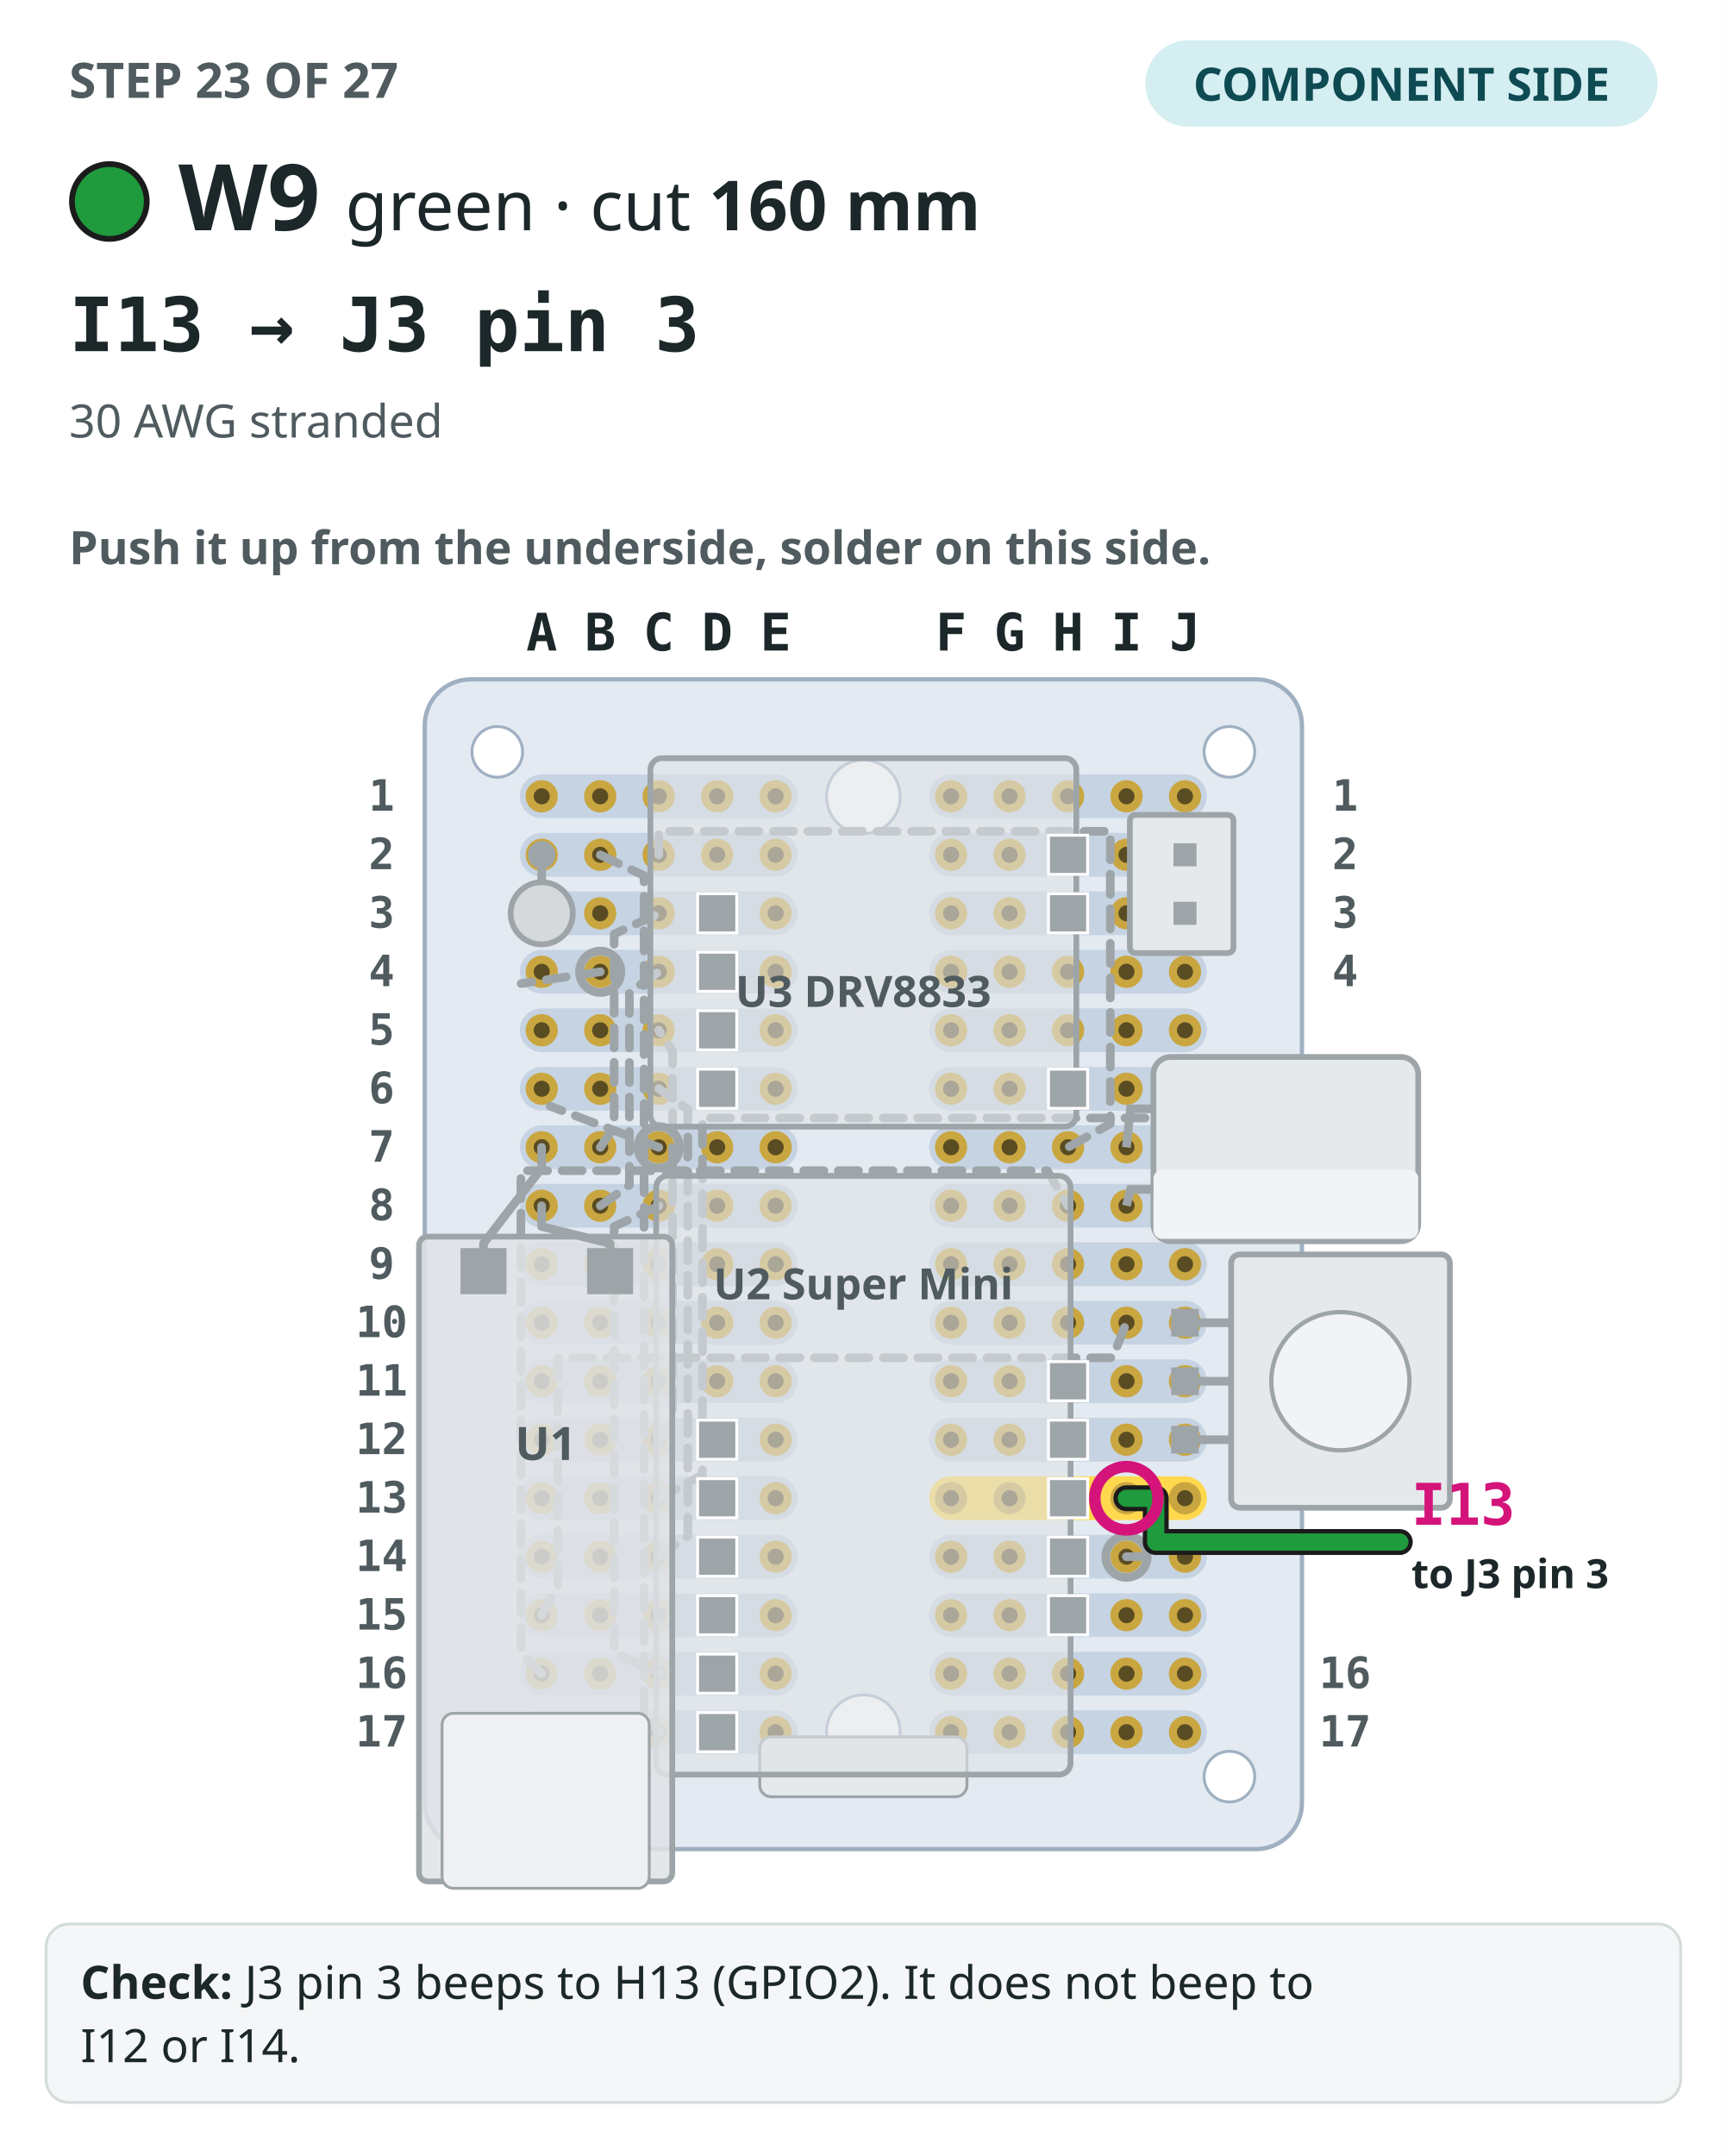
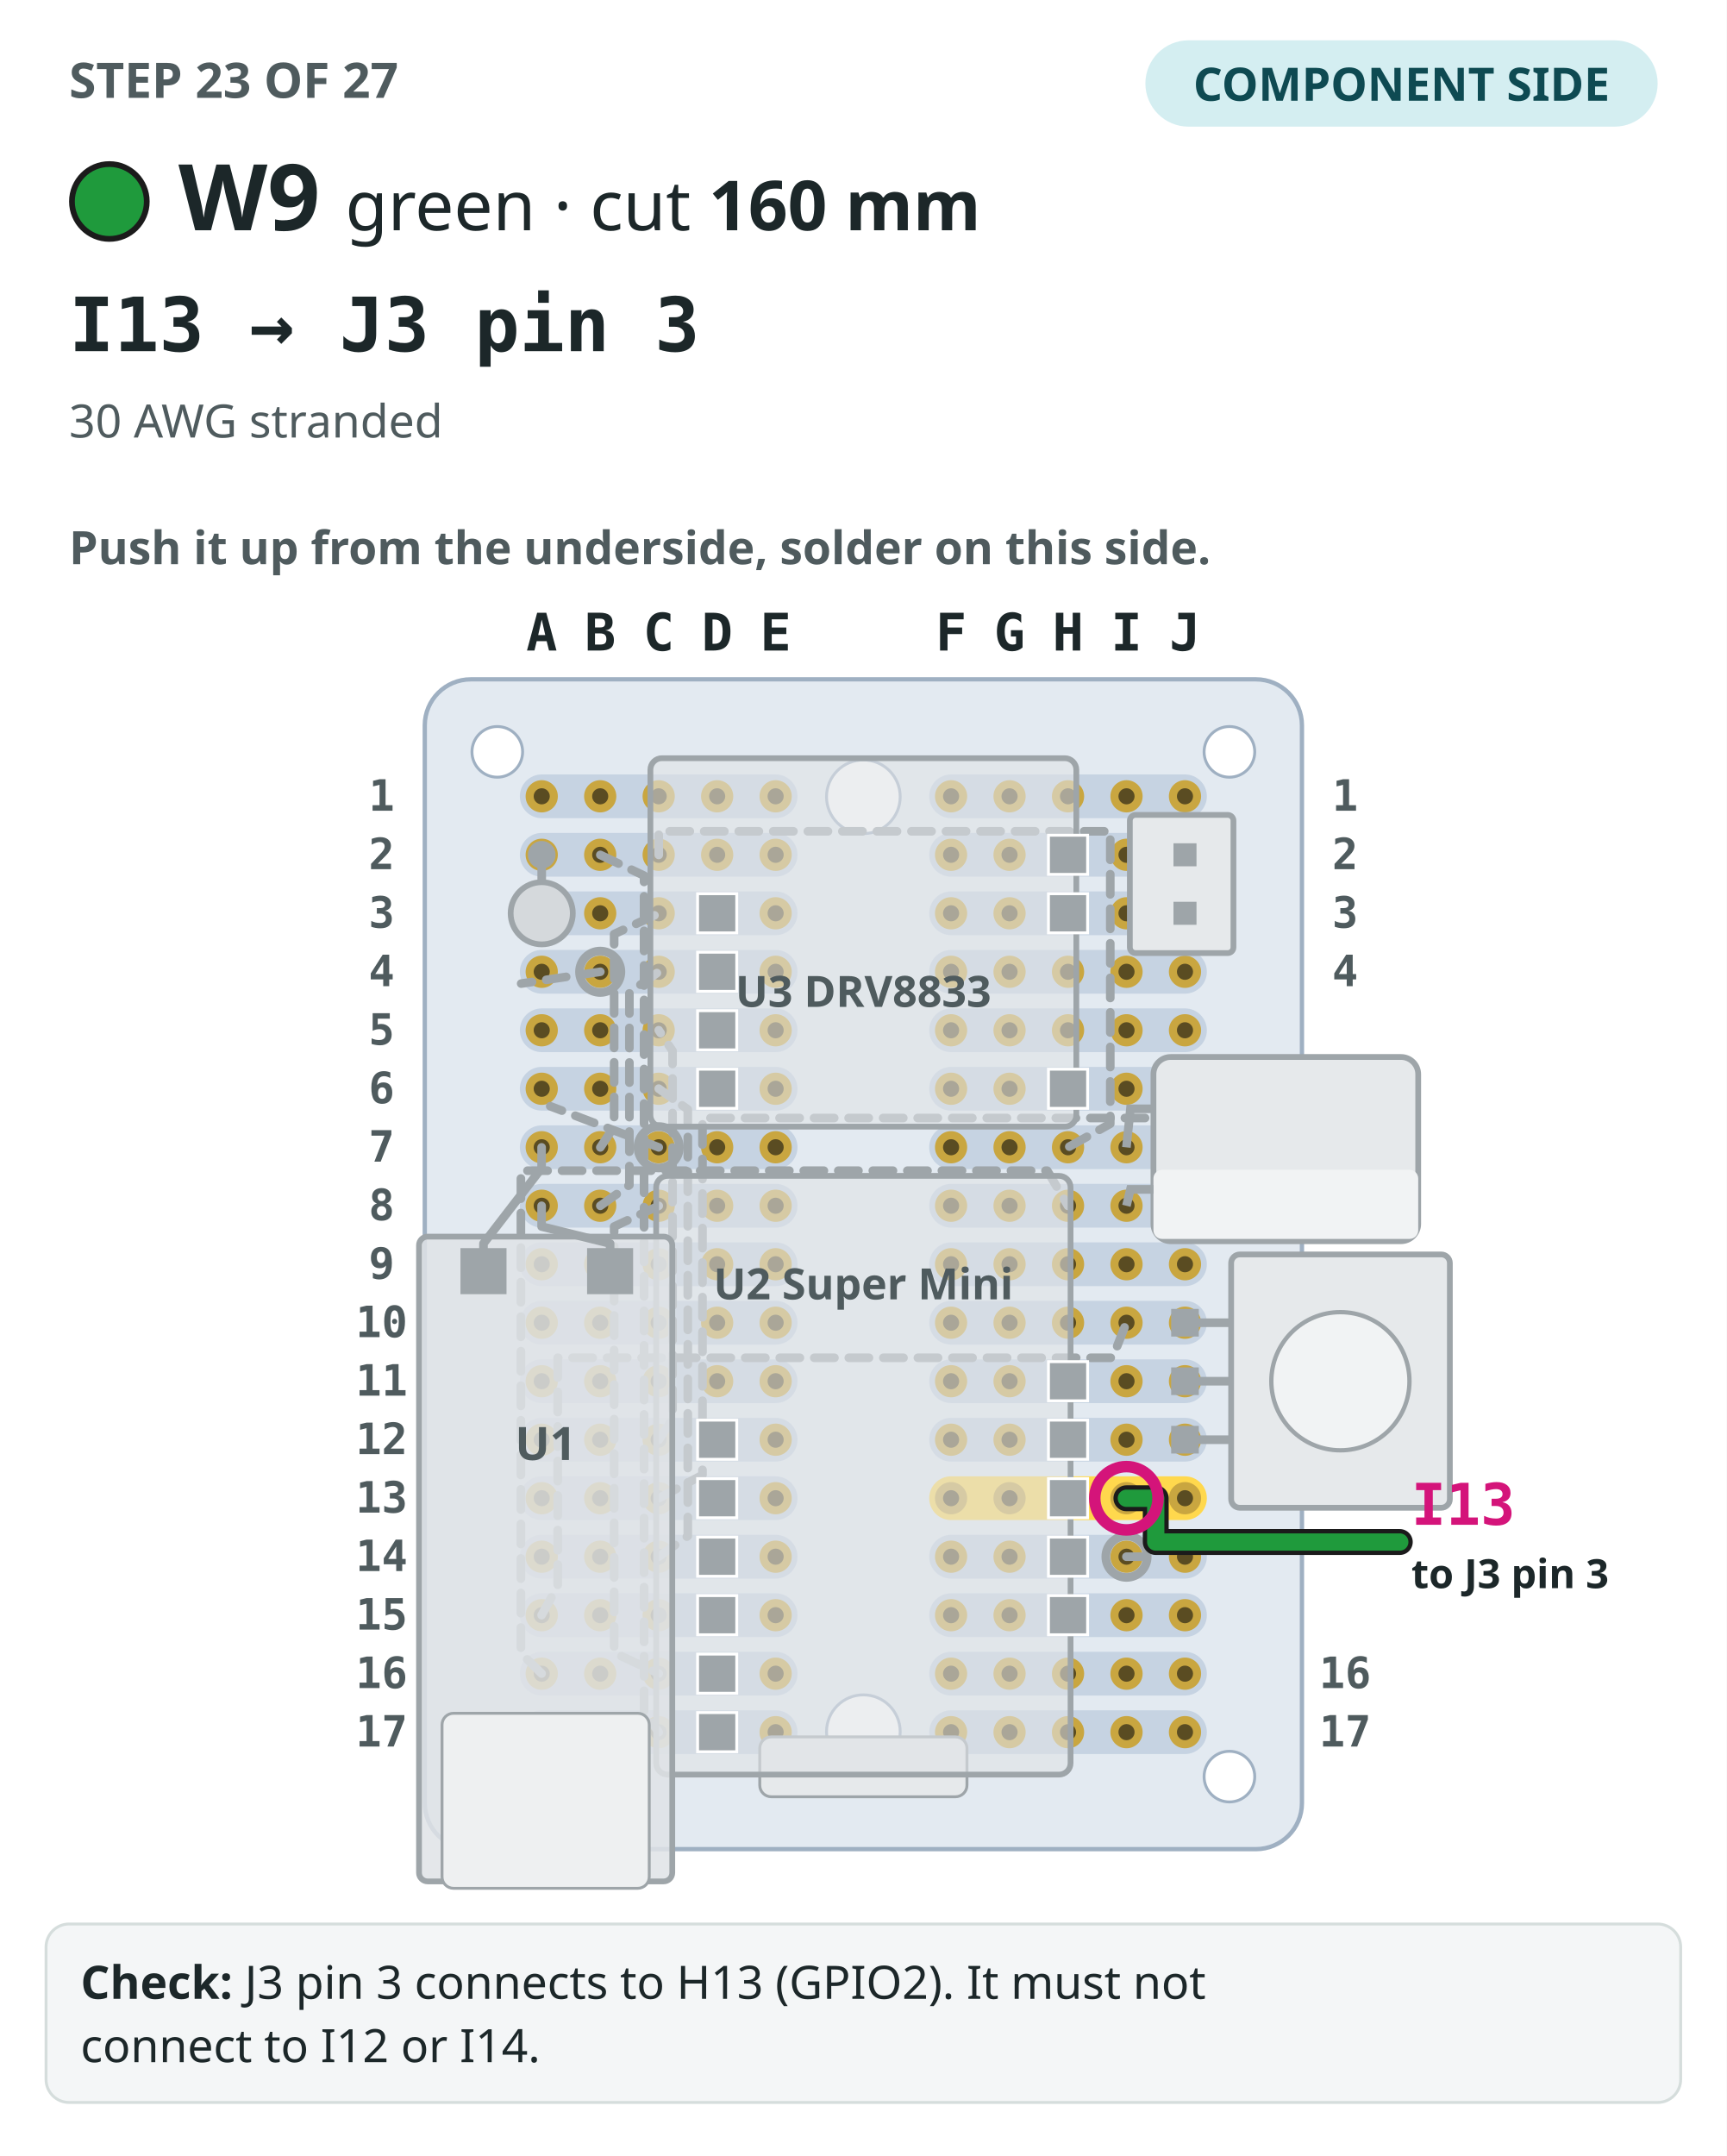
<svg xmlns="http://www.w3.org/2000/svg" viewBox="0 0 600 749" role="img" aria-label="Step 23: The perfboard seen from the component side, column A on the left, with the 22 earlier steps drawn in grey. W9, green, drawn bold from hole I13 off the board's right edge, labelled J3 pin 3.">
  <rect width="600" height="749" fill="#ffffff" />
  <text x="24" y="34" font-family="IBM Plex Sans,ui-sans-serif,system-ui,sans-serif" font-size="17" font-weight="700" fill="#4f5b5e">STEP 23 OF 27</text>
  <rect x="398" y="14" width="178" height="30" rx="15" fill="#d4eef1" />
  <text x="487" y="35" text-anchor="middle" font-family="IBM Plex Sans,ui-sans-serif,system-ui,sans-serif" font-size="16" font-weight="700" fill="#0e4a52">COMPONENT SIDE</text>
  <circle cx="38" cy="70" r="13" fill="#1f9a3c" stroke="#1b1b1b" stroke-width="2" />
  <text x="62" y="80" font-family="IBM Plex Sans,ui-sans-serif,system-ui,sans-serif" font-size="32" font-weight="700" fill="#1c2729">W9</text>
  <text x="120" y="80" font-family="IBM Plex Sans,ui-sans-serif,system-ui,sans-serif" font-size="24" fill="#1c2729">green · cut <tspan font-weight="700">160 mm</tspan>
  </text>
  <text x="24" y="122" font-family="IBM Plex Mono,ui-monospace,SFMono-Regular,Menlo,monospace" font-size="26" font-weight="700" fill="#1c2729">I13 → J3 pin 3</text>
  <text x="24" y="152" font-family="IBM Plex Sans,ui-sans-serif,system-ui,sans-serif" font-size="16" fill="#4f5b5e">30 AWG stranded</text>
  <text x="24" y="196" font-family="IBM Plex Sans,ui-sans-serif,system-ui,sans-serif" font-size="16" font-weight="600" fill="#4f5b5e">Push it up from the underside, solder on this side.</text>
  <rect x="147.6" y="236" width="304.8" height="406.4" rx="16" fill="#e3eaf1" stroke="#9fb0c2" stroke-width="1.5" />
  <rect x="180.64" y="269.04" width="96.48" height="15.2" rx="7.6" fill="#c6d3e2" />
  <rect x="322.88" y="269.04" width="96.48" height="15.2" rx="7.6" fill="#c6d3e2" />
  <rect x="180.64" y="289.36" width="96.48" height="15.2" rx="7.6" fill="#c6d3e2" />
  <rect x="322.88" y="289.36" width="96.48" height="15.2" rx="7.6" fill="#c6d3e2" />
  <rect x="180.64" y="309.68" width="96.48" height="15.2" rx="7.6" fill="#c6d3e2" />
  <rect x="322.88" y="309.68" width="96.48" height="15.2" rx="7.6" fill="#c6d3e2" />
  <rect x="180.64" y="330" width="96.48" height="15.2" rx="7.6" fill="#c6d3e2" />
  <rect x="322.88" y="330" width="96.48" height="15.2" rx="7.6" fill="#c6d3e2" />
  <rect x="180.64" y="350.32" width="96.48" height="15.2" rx="7.6" fill="#c6d3e2" />
  <rect x="322.88" y="350.32" width="96.48" height="15.2" rx="7.6" fill="#c6d3e2" />
  <rect x="180.64" y="370.64" width="96.48" height="15.2" rx="7.6" fill="#c6d3e2" />
  <rect x="322.88" y="370.64" width="96.48" height="15.2" rx="7.6" fill="#c6d3e2" />
  <rect x="180.64" y="390.96" width="96.48" height="15.2" rx="7.6" fill="#c6d3e2" />
  <rect x="322.88" y="390.96" width="96.48" height="15.2" rx="7.6" fill="#c6d3e2" />
  <rect x="180.64" y="411.28" width="96.48" height="15.2" rx="7.6" fill="#c6d3e2" />
  <rect x="322.88" y="411.28" width="96.48" height="15.2" rx="7.6" fill="#c6d3e2" />
  <rect x="180.64" y="431.6" width="96.48" height="15.2" rx="7.6" fill="#c6d3e2" />
  <rect x="322.88" y="431.6" width="96.48" height="15.2" rx="7.6" fill="#c6d3e2" />
  <rect x="180.64" y="451.92" width="96.48" height="15.2" rx="7.6" fill="#c6d3e2" />
  <rect x="322.88" y="451.92" width="96.48" height="15.2" rx="7.6" fill="#c6d3e2" />
  <rect x="180.64" y="472.24" width="96.48" height="15.2" rx="7.6" fill="#c6d3e2" />
  <rect x="322.88" y="472.24" width="96.48" height="15.2" rx="7.6" fill="#c6d3e2" />
  <rect x="180.64" y="492.56" width="96.48" height="15.2" rx="7.6" fill="#c6d3e2" />
  <rect x="322.88" y="492.56" width="96.48" height="15.2" rx="7.6" fill="#c6d3e2" />
  <rect x="180.64" y="512.88" width="96.48" height="15.2" rx="7.6" fill="#c6d3e2" />
  <rect x="322.88" y="512.88" width="96.48" height="15.2" rx="7.6" fill="#ffd84d" />
  <rect x="180.64" y="533.2" width="96.48" height="15.2" rx="7.6" fill="#c6d3e2" />
  <rect x="322.88" y="533.2" width="96.48" height="15.2" rx="7.6" fill="#c6d3e2" />
  <rect x="180.64" y="553.52" width="96.48" height="15.2" rx="7.6" fill="#c6d3e2" />
  <rect x="322.88" y="553.52" width="96.48" height="15.2" rx="7.6" fill="#c6d3e2" />
  <rect x="180.64" y="573.84" width="96.48" height="15.2" rx="7.6" fill="#c6d3e2" />
  <rect x="322.88" y="573.84" width="96.48" height="15.2" rx="7.6" fill="#c6d3e2" />
  <rect x="180.64" y="594.16" width="96.48" height="15.2" rx="7.6" fill="#c6d3e2" />
  <rect x="322.88" y="594.16" width="96.48" height="15.2" rx="7.6" fill="#c6d3e2" />
  <circle cx="300" cy="276.8" r="12.8" fill="#ffffff" stroke="#9fb0c2" />
  <circle cx="300" cy="601.6" r="12.8" fill="#ffffff" stroke="#9fb0c2" />
  <circle cx="172.8" cy="261.2" r="8.8" fill="#ffffff" stroke="#9fb0c2" />
  <circle cx="427.2" cy="261.2" r="8.8" fill="#ffffff" stroke="#9fb0c2" />
  <circle cx="172.8" cy="617.2" r="8.8" fill="#ffffff" stroke="#9fb0c2" />
  <circle cx="427.2" cy="617.2" r="8.8" fill="#ffffff" stroke="#9fb0c2" />
  <circle cx="188.24" cy="276.64" r="5.6" fill="#c9a640" />
  <circle cx="188.24" cy="276.64" r="2.8" fill="#5a4c22" />
  <circle cx="208.56" cy="276.64" r="5.6" fill="#c9a640" />
  <circle cx="208.56" cy="276.64" r="2.8" fill="#5a4c22" />
  <circle cx="228.88" cy="276.64" r="5.6" fill="#c9a640" />
  <circle cx="228.88" cy="276.64" r="2.8" fill="#5a4c22" />
  <circle cx="249.2" cy="276.64" r="5.6" fill="#c9a640" />
  <circle cx="249.2" cy="276.64" r="2.8" fill="#5a4c22" />
  <circle cx="269.52" cy="276.64" r="5.6" fill="#c9a640" />
  <circle cx="269.52" cy="276.64" r="2.8" fill="#5a4c22" />
  <circle cx="330.48" cy="276.64" r="5.6" fill="#c9a640" />
  <circle cx="330.48" cy="276.64" r="2.8" fill="#5a4c22" />
  <circle cx="350.8" cy="276.64" r="5.6" fill="#c9a640" />
  <circle cx="350.8" cy="276.64" r="2.8" fill="#5a4c22" />
  <circle cx="371.12" cy="276.64" r="5.6" fill="#c9a640" />
  <circle cx="371.12" cy="276.64" r="2.8" fill="#5a4c22" />
  <circle cx="391.44" cy="276.64" r="5.6" fill="#c9a640" />
  <circle cx="391.44" cy="276.64" r="2.8" fill="#5a4c22" />
  <circle cx="411.76" cy="276.64" r="5.6" fill="#c9a640" />
  <circle cx="411.76" cy="276.64" r="2.8" fill="#5a4c22" />
  <circle cx="188.24" cy="296.96" r="5.6" fill="#c9a640" />
  <circle cx="188.24" cy="296.96" r="2.8" fill="#5a4c22" />
  <circle cx="208.56" cy="296.96" r="5.6" fill="#c9a640" />
  <circle cx="208.56" cy="296.96" r="2.8" fill="#5a4c22" />
  <circle cx="228.88" cy="296.96" r="5.6" fill="#c9a640" />
  <circle cx="228.88" cy="296.96" r="2.8" fill="#5a4c22" />
  <circle cx="249.2" cy="296.96" r="5.6" fill="#c9a640" />
  <circle cx="249.2" cy="296.96" r="2.8" fill="#5a4c22" />
  <circle cx="269.52" cy="296.96" r="5.6" fill="#c9a640" />
  <circle cx="269.52" cy="296.96" r="2.8" fill="#5a4c22" />
  <circle cx="330.48" cy="296.96" r="5.6" fill="#c9a640" />
  <circle cx="330.48" cy="296.96" r="2.8" fill="#5a4c22" />
  <circle cx="350.8" cy="296.96" r="5.6" fill="#c9a640" />
  <circle cx="350.8" cy="296.96" r="2.8" fill="#5a4c22" />
  <circle cx="371.12" cy="296.96" r="5.6" fill="#c9a640" />
  <circle cx="371.12" cy="296.96" r="2.8" fill="#5a4c22" />
  <circle cx="391.44" cy="296.96" r="5.6" fill="#c9a640" />
  <circle cx="391.44" cy="296.96" r="2.8" fill="#5a4c22" />
  <circle cx="411.76" cy="296.96" r="5.6" fill="#c9a640" />
  <circle cx="411.76" cy="296.96" r="2.8" fill="#5a4c22" />
  <circle cx="188.24" cy="317.28" r="5.6" fill="#c9a640" />
  <circle cx="188.24" cy="317.28" r="2.8" fill="#5a4c22" />
  <circle cx="208.56" cy="317.28" r="5.6" fill="#c9a640" />
  <circle cx="208.56" cy="317.28" r="2.8" fill="#5a4c22" />
  <circle cx="228.88" cy="317.28" r="5.6" fill="#c9a640" />
  <circle cx="228.88" cy="317.28" r="2.8" fill="#5a4c22" />
  <circle cx="249.2" cy="317.28" r="5.6" fill="#c9a640" />
  <circle cx="249.2" cy="317.28" r="2.8" fill="#5a4c22" />
  <circle cx="269.52" cy="317.28" r="5.6" fill="#c9a640" />
  <circle cx="269.52" cy="317.28" r="2.8" fill="#5a4c22" />
  <circle cx="330.48" cy="317.28" r="5.6" fill="#c9a640" />
  <circle cx="330.48" cy="317.28" r="2.8" fill="#5a4c22" />
  <circle cx="350.8" cy="317.28" r="5.6" fill="#c9a640" />
  <circle cx="350.8" cy="317.28" r="2.8" fill="#5a4c22" />
  <circle cx="371.12" cy="317.28" r="5.6" fill="#c9a640" />
  <circle cx="371.12" cy="317.28" r="2.8" fill="#5a4c22" />
  <circle cx="391.44" cy="317.28" r="5.6" fill="#c9a640" />
  <circle cx="391.44" cy="317.28" r="2.8" fill="#5a4c22" />
  <circle cx="411.76" cy="317.28" r="5.6" fill="#c9a640" />
  <circle cx="411.76" cy="317.28" r="2.8" fill="#5a4c22" />
  <circle cx="188.24" cy="337.6" r="5.6" fill="#c9a640" />
  <circle cx="188.24" cy="337.6" r="2.8" fill="#5a4c22" />
  <circle cx="208.56" cy="337.6" r="5.6" fill="#c9a640" />
  <circle cx="208.56" cy="337.6" r="2.8" fill="#5a4c22" />
  <circle cx="228.88" cy="337.6" r="5.6" fill="#c9a640" />
  <circle cx="228.88" cy="337.6" r="2.8" fill="#5a4c22" />
  <circle cx="249.2" cy="337.6" r="5.6" fill="#c9a640" />
  <circle cx="249.2" cy="337.6" r="2.8" fill="#5a4c22" />
  <circle cx="269.52" cy="337.6" r="5.6" fill="#c9a640" />
  <circle cx="269.52" cy="337.6" r="2.8" fill="#5a4c22" />
  <circle cx="330.48" cy="337.6" r="5.6" fill="#c9a640" />
  <circle cx="330.48" cy="337.6" r="2.8" fill="#5a4c22" />
  <circle cx="350.8" cy="337.6" r="5.6" fill="#c9a640" />
  <circle cx="350.8" cy="337.6" r="2.8" fill="#5a4c22" />
  <circle cx="371.12" cy="337.6" r="5.6" fill="#c9a640" />
  <circle cx="371.12" cy="337.6" r="2.8" fill="#5a4c22" />
  <circle cx="391.44" cy="337.6" r="5.6" fill="#c9a640" />
  <circle cx="391.44" cy="337.6" r="2.8" fill="#5a4c22" />
  <circle cx="411.76" cy="337.6" r="5.6" fill="#c9a640" />
  <circle cx="411.76" cy="337.6" r="2.8" fill="#5a4c22" />
  <circle cx="188.24" cy="357.92" r="5.6" fill="#c9a640" />
  <circle cx="188.24" cy="357.92" r="2.8" fill="#5a4c22" />
  <circle cx="208.56" cy="357.92" r="5.6" fill="#c9a640" />
  <circle cx="208.56" cy="357.92" r="2.8" fill="#5a4c22" />
  <circle cx="228.88" cy="357.92" r="5.6" fill="#c9a640" />
  <circle cx="228.88" cy="357.92" r="2.8" fill="#5a4c22" />
  <circle cx="249.2" cy="357.92" r="5.6" fill="#c9a640" />
  <circle cx="249.2" cy="357.92" r="2.8" fill="#5a4c22" />
  <circle cx="269.52" cy="357.92" r="5.6" fill="#c9a640" />
  <circle cx="269.52" cy="357.92" r="2.8" fill="#5a4c22" />
  <circle cx="330.48" cy="357.92" r="5.6" fill="#c9a640" />
  <circle cx="330.48" cy="357.92" r="2.8" fill="#5a4c22" />
  <circle cx="350.8" cy="357.92" r="5.6" fill="#c9a640" />
  <circle cx="350.8" cy="357.92" r="2.8" fill="#5a4c22" />
  <circle cx="371.12" cy="357.92" r="5.6" fill="#c9a640" />
  <circle cx="371.12" cy="357.92" r="2.8" fill="#5a4c22" />
  <circle cx="391.44" cy="357.92" r="5.6" fill="#c9a640" />
  <circle cx="391.44" cy="357.92" r="2.8" fill="#5a4c22" />
  <circle cx="411.76" cy="357.92" r="5.6" fill="#c9a640" />
  <circle cx="411.76" cy="357.92" r="2.8" fill="#5a4c22" />
  <circle cx="188.24" cy="378.24" r="5.6" fill="#c9a640" />
  <circle cx="188.24" cy="378.24" r="2.8" fill="#5a4c22" />
  <circle cx="208.56" cy="378.24" r="5.6" fill="#c9a640" />
  <circle cx="208.56" cy="378.24" r="2.8" fill="#5a4c22" />
  <circle cx="228.88" cy="378.24" r="5.6" fill="#c9a640" />
  <circle cx="228.88" cy="378.24" r="2.8" fill="#5a4c22" />
  <circle cx="249.2" cy="378.24" r="5.6" fill="#c9a640" />
  <circle cx="249.2" cy="378.24" r="2.8" fill="#5a4c22" />
  <circle cx="269.52" cy="378.24" r="5.6" fill="#c9a640" />
  <circle cx="269.52" cy="378.24" r="2.8" fill="#5a4c22" />
  <circle cx="330.48" cy="378.24" r="5.6" fill="#c9a640" />
  <circle cx="330.48" cy="378.24" r="2.8" fill="#5a4c22" />
  <circle cx="350.8" cy="378.24" r="5.6" fill="#c9a640" />
  <circle cx="350.8" cy="378.24" r="2.8" fill="#5a4c22" />
  <circle cx="371.12" cy="378.24" r="5.6" fill="#c9a640" />
  <circle cx="371.12" cy="378.24" r="2.8" fill="#5a4c22" />
  <circle cx="391.44" cy="378.24" r="5.6" fill="#c9a640" />
  <circle cx="391.44" cy="378.24" r="2.8" fill="#5a4c22" />
  <circle cx="411.76" cy="378.24" r="5.6" fill="#c9a640" />
  <circle cx="411.76" cy="378.24" r="2.8" fill="#5a4c22" />
  <circle cx="188.24" cy="398.56" r="5.6" fill="#c9a640" />
  <circle cx="188.24" cy="398.56" r="2.8" fill="#5a4c22" />
  <circle cx="208.56" cy="398.56" r="5.6" fill="#c9a640" />
  <circle cx="208.56" cy="398.56" r="2.8" fill="#5a4c22" />
  <circle cx="228.88" cy="398.56" r="5.6" fill="#c9a640" />
  <circle cx="228.88" cy="398.56" r="2.8" fill="#5a4c22" />
  <circle cx="249.2" cy="398.56" r="5.6" fill="#c9a640" />
  <circle cx="249.2" cy="398.56" r="2.8" fill="#5a4c22" />
  <circle cx="269.52" cy="398.56" r="5.6" fill="#c9a640" />
  <circle cx="269.52" cy="398.56" r="2.8" fill="#5a4c22" />
  <circle cx="330.48" cy="398.56" r="5.6" fill="#c9a640" />
  <circle cx="330.48" cy="398.56" r="2.8" fill="#5a4c22" />
  <circle cx="350.8" cy="398.56" r="5.6" fill="#c9a640" />
  <circle cx="350.8" cy="398.56" r="2.8" fill="#5a4c22" />
  <circle cx="371.12" cy="398.56" r="5.6" fill="#c9a640" />
  <circle cx="371.12" cy="398.56" r="2.8" fill="#5a4c22" />
  <circle cx="391.44" cy="398.56" r="5.6" fill="#c9a640" />
  <circle cx="391.44" cy="398.56" r="2.8" fill="#5a4c22" />
  <circle cx="411.76" cy="398.56" r="5.6" fill="#c9a640" />
  <circle cx="411.76" cy="398.56" r="2.8" fill="#5a4c22" />
  <circle cx="188.24" cy="418.88" r="5.6" fill="#c9a640" />
  <circle cx="188.24" cy="418.88" r="2.8" fill="#5a4c22" />
  <circle cx="208.56" cy="418.88" r="5.6" fill="#c9a640" />
  <circle cx="208.56" cy="418.88" r="2.8" fill="#5a4c22" />
  <circle cx="228.88" cy="418.88" r="5.6" fill="#c9a640" />
  <circle cx="228.88" cy="418.88" r="2.8" fill="#5a4c22" />
  <circle cx="249.2" cy="418.88" r="5.6" fill="#c9a640" />
  <circle cx="249.2" cy="418.88" r="2.8" fill="#5a4c22" />
  <circle cx="269.52" cy="418.88" r="5.6" fill="#c9a640" />
  <circle cx="269.52" cy="418.88" r="2.8" fill="#5a4c22" />
  <circle cx="330.48" cy="418.88" r="5.6" fill="#c9a640" />
  <circle cx="330.48" cy="418.88" r="2.8" fill="#5a4c22" />
  <circle cx="350.8" cy="418.88" r="5.6" fill="#c9a640" />
  <circle cx="350.8" cy="418.88" r="2.8" fill="#5a4c22" />
  <circle cx="371.12" cy="418.88" r="5.6" fill="#c9a640" />
  <circle cx="371.12" cy="418.88" r="2.8" fill="#5a4c22" />
  <circle cx="391.44" cy="418.88" r="5.6" fill="#c9a640" />
  <circle cx="391.44" cy="418.88" r="2.8" fill="#5a4c22" />
  <circle cx="411.76" cy="418.88" r="5.6" fill="#c9a640" />
  <circle cx="411.76" cy="418.88" r="2.8" fill="#5a4c22" />
  <circle cx="188.24" cy="439.2" r="5.6" fill="#c9a640" />
  <circle cx="188.24" cy="439.2" r="2.8" fill="#5a4c22" />
  <circle cx="208.56" cy="439.2" r="5.6" fill="#c9a640" />
  <circle cx="208.56" cy="439.2" r="2.8" fill="#5a4c22" />
  <circle cx="228.88" cy="439.2" r="5.6" fill="#c9a640" />
  <circle cx="228.88" cy="439.2" r="2.8" fill="#5a4c22" />
  <circle cx="249.2" cy="439.2" r="5.6" fill="#c9a640" />
  <circle cx="249.2" cy="439.2" r="2.8" fill="#5a4c22" />
  <circle cx="269.52" cy="439.2" r="5.6" fill="#c9a640" />
  <circle cx="269.52" cy="439.2" r="2.8" fill="#5a4c22" />
  <circle cx="330.48" cy="439.2" r="5.6" fill="#c9a640" />
  <circle cx="330.48" cy="439.2" r="2.8" fill="#5a4c22" />
  <circle cx="350.8" cy="439.2" r="5.6" fill="#c9a640" />
  <circle cx="350.8" cy="439.2" r="2.8" fill="#5a4c22" />
  <circle cx="371.12" cy="439.2" r="5.6" fill="#c9a640" />
  <circle cx="371.12" cy="439.2" r="2.8" fill="#5a4c22" />
  <circle cx="391.44" cy="439.2" r="5.6" fill="#c9a640" />
  <circle cx="391.44" cy="439.2" r="2.8" fill="#5a4c22" />
  <circle cx="411.76" cy="439.2" r="5.6" fill="#c9a640" />
  <circle cx="411.76" cy="439.2" r="2.8" fill="#5a4c22" />
  <circle cx="188.24" cy="459.52" r="5.6" fill="#c9a640" />
  <circle cx="188.24" cy="459.52" r="2.8" fill="#5a4c22" />
  <circle cx="208.56" cy="459.52" r="5.6" fill="#c9a640" />
  <circle cx="208.56" cy="459.52" r="2.8" fill="#5a4c22" />
  <circle cx="228.88" cy="459.52" r="5.6" fill="#c9a640" />
  <circle cx="228.88" cy="459.52" r="2.8" fill="#5a4c22" />
  <circle cx="249.2" cy="459.52" r="5.6" fill="#c9a640" />
  <circle cx="249.2" cy="459.52" r="2.8" fill="#5a4c22" />
  <circle cx="269.52" cy="459.52" r="5.6" fill="#c9a640" />
  <circle cx="269.52" cy="459.52" r="2.8" fill="#5a4c22" />
  <circle cx="330.48" cy="459.52" r="5.6" fill="#c9a640" />
  <circle cx="330.48" cy="459.52" r="2.8" fill="#5a4c22" />
  <circle cx="350.8" cy="459.52" r="5.6" fill="#c9a640" />
  <circle cx="350.8" cy="459.52" r="2.8" fill="#5a4c22" />
  <circle cx="371.12" cy="459.52" r="5.6" fill="#c9a640" />
  <circle cx="371.12" cy="459.52" r="2.8" fill="#5a4c22" />
  <circle cx="391.44" cy="459.52" r="5.6" fill="#c9a640" />
  <circle cx="391.44" cy="459.52" r="2.8" fill="#5a4c22" />
  <circle cx="411.76" cy="459.52" r="5.6" fill="#c9a640" />
  <circle cx="411.76" cy="459.52" r="2.8" fill="#5a4c22" />
  <circle cx="188.24" cy="479.84" r="5.6" fill="#c9a640" />
  <circle cx="188.24" cy="479.84" r="2.8" fill="#5a4c22" />
  <circle cx="208.56" cy="479.84" r="5.6" fill="#c9a640" />
  <circle cx="208.56" cy="479.84" r="2.8" fill="#5a4c22" />
  <circle cx="228.88" cy="479.84" r="5.6" fill="#c9a640" />
  <circle cx="228.88" cy="479.84" r="2.8" fill="#5a4c22" />
  <circle cx="249.2" cy="479.84" r="5.6" fill="#c9a640" />
  <circle cx="249.2" cy="479.84" r="2.8" fill="#5a4c22" />
  <circle cx="269.52" cy="479.84" r="5.6" fill="#c9a640" />
  <circle cx="269.52" cy="479.84" r="2.8" fill="#5a4c22" />
  <circle cx="330.48" cy="479.84" r="5.6" fill="#c9a640" />
  <circle cx="330.48" cy="479.84" r="2.8" fill="#5a4c22" />
  <circle cx="350.8" cy="479.84" r="5.6" fill="#c9a640" />
  <circle cx="350.8" cy="479.84" r="2.8" fill="#5a4c22" />
  <circle cx="371.12" cy="479.84" r="5.6" fill="#c9a640" />
  <circle cx="371.12" cy="479.84" r="2.8" fill="#5a4c22" />
  <circle cx="391.44" cy="479.84" r="5.6" fill="#c9a640" />
  <circle cx="391.44" cy="479.84" r="2.8" fill="#5a4c22" />
  <circle cx="411.76" cy="479.84" r="5.6" fill="#c9a640" />
  <circle cx="411.76" cy="479.84" r="2.8" fill="#5a4c22" />
  <circle cx="188.24" cy="500.16" r="5.6" fill="#c9a640" />
  <circle cx="188.24" cy="500.16" r="2.8" fill="#5a4c22" />
  <circle cx="208.56" cy="500.16" r="5.6" fill="#c9a640" />
  <circle cx="208.56" cy="500.16" r="2.8" fill="#5a4c22" />
  <circle cx="228.88" cy="500.16" r="5.6" fill="#c9a640" />
  <circle cx="228.88" cy="500.16" r="2.8" fill="#5a4c22" />
  <circle cx="249.2" cy="500.16" r="5.6" fill="#c9a640" />
  <circle cx="249.2" cy="500.16" r="2.8" fill="#5a4c22" />
  <circle cx="269.52" cy="500.16" r="5.6" fill="#c9a640" />
  <circle cx="269.52" cy="500.16" r="2.8" fill="#5a4c22" />
  <circle cx="330.48" cy="500.16" r="5.6" fill="#c9a640" />
  <circle cx="330.48" cy="500.16" r="2.8" fill="#5a4c22" />
  <circle cx="350.8" cy="500.16" r="5.6" fill="#c9a640" />
  <circle cx="350.8" cy="500.16" r="2.8" fill="#5a4c22" />
  <circle cx="371.12" cy="500.16" r="5.6" fill="#c9a640" />
  <circle cx="371.12" cy="500.16" r="2.8" fill="#5a4c22" />
  <circle cx="391.44" cy="500.16" r="5.6" fill="#c9a640" />
  <circle cx="391.44" cy="500.16" r="2.8" fill="#5a4c22" />
  <circle cx="411.76" cy="500.16" r="5.6" fill="#c9a640" />
  <circle cx="411.76" cy="500.16" r="2.8" fill="#5a4c22" />
  <circle cx="188.24" cy="520.48" r="5.6" fill="#c9a640" />
  <circle cx="188.24" cy="520.48" r="2.8" fill="#5a4c22" />
  <circle cx="208.56" cy="520.48" r="5.6" fill="#c9a640" />
  <circle cx="208.56" cy="520.48" r="2.8" fill="#5a4c22" />
  <circle cx="228.88" cy="520.48" r="5.6" fill="#c9a640" />
  <circle cx="228.88" cy="520.48" r="2.8" fill="#5a4c22" />
  <circle cx="249.2" cy="520.48" r="5.6" fill="#c9a640" />
  <circle cx="249.2" cy="520.48" r="2.8" fill="#5a4c22" />
  <circle cx="269.52" cy="520.48" r="5.6" fill="#c9a640" />
  <circle cx="269.52" cy="520.48" r="2.8" fill="#5a4c22" />
  <circle cx="330.48" cy="520.48" r="5.6" fill="#c9a640" />
  <circle cx="330.48" cy="520.48" r="2.8" fill="#5a4c22" />
  <circle cx="350.8" cy="520.48" r="5.6" fill="#c9a640" />
  <circle cx="350.8" cy="520.48" r="2.8" fill="#5a4c22" />
  <circle cx="371.12" cy="520.48" r="5.6" fill="#c9a640" />
  <circle cx="371.12" cy="520.48" r="2.8" fill="#5a4c22" />
  <circle cx="391.44" cy="520.48" r="5.6" fill="#c9a640" />
  <circle cx="391.44" cy="520.48" r="2.8" fill="#5a4c22" />
  <circle cx="411.76" cy="520.48" r="5.6" fill="#c9a640" />
  <circle cx="411.76" cy="520.48" r="2.8" fill="#5a4c22" />
  <circle cx="188.24" cy="540.8" r="5.6" fill="#c9a640" />
  <circle cx="188.24" cy="540.8" r="2.8" fill="#5a4c22" />
  <circle cx="208.56" cy="540.8" r="5.6" fill="#c9a640" />
  <circle cx="208.56" cy="540.8" r="2.8" fill="#5a4c22" />
  <circle cx="228.88" cy="540.8" r="5.6" fill="#c9a640" />
  <circle cx="228.88" cy="540.8" r="2.8" fill="#5a4c22" />
  <circle cx="249.2" cy="540.8" r="5.6" fill="#c9a640" />
  <circle cx="249.2" cy="540.8" r="2.8" fill="#5a4c22" />
  <circle cx="269.52" cy="540.8" r="5.6" fill="#c9a640" />
  <circle cx="269.52" cy="540.8" r="2.8" fill="#5a4c22" />
  <circle cx="330.48" cy="540.8" r="5.6" fill="#c9a640" />
  <circle cx="330.48" cy="540.8" r="2.8" fill="#5a4c22" />
  <circle cx="350.8" cy="540.8" r="5.6" fill="#c9a640" />
  <circle cx="350.8" cy="540.8" r="2.8" fill="#5a4c22" />
  <circle cx="371.12" cy="540.8" r="5.6" fill="#c9a640" />
  <circle cx="371.12" cy="540.8" r="2.8" fill="#5a4c22" />
  <circle cx="391.44" cy="540.8" r="5.6" fill="#c9a640" />
  <circle cx="391.44" cy="540.8" r="2.8" fill="#5a4c22" />
  <circle cx="411.76" cy="540.8" r="5.6" fill="#c9a640" />
  <circle cx="411.76" cy="540.8" r="2.8" fill="#5a4c22" />
  <circle cx="188.24" cy="561.12" r="5.6" fill="#c9a640" />
  <circle cx="188.24" cy="561.12" r="2.8" fill="#5a4c22" />
  <circle cx="208.56" cy="561.12" r="5.6" fill="#c9a640" />
  <circle cx="208.56" cy="561.12" r="2.8" fill="#5a4c22" />
  <circle cx="228.88" cy="561.12" r="5.6" fill="#c9a640" />
  <circle cx="228.88" cy="561.12" r="2.8" fill="#5a4c22" />
  <circle cx="249.2" cy="561.12" r="5.6" fill="#c9a640" />
  <circle cx="249.2" cy="561.12" r="2.8" fill="#5a4c22" />
  <circle cx="269.52" cy="561.12" r="5.6" fill="#c9a640" />
  <circle cx="269.52" cy="561.12" r="2.8" fill="#5a4c22" />
  <circle cx="330.48" cy="561.12" r="5.6" fill="#c9a640" />
  <circle cx="330.48" cy="561.12" r="2.8" fill="#5a4c22" />
  <circle cx="350.8" cy="561.12" r="5.6" fill="#c9a640" />
  <circle cx="350.8" cy="561.12" r="2.8" fill="#5a4c22" />
  <circle cx="371.12" cy="561.12" r="5.6" fill="#c9a640" />
  <circle cx="371.12" cy="561.12" r="2.8" fill="#5a4c22" />
  <circle cx="391.44" cy="561.12" r="5.6" fill="#c9a640" />
  <circle cx="391.44" cy="561.12" r="2.8" fill="#5a4c22" />
  <circle cx="411.76" cy="561.12" r="5.6" fill="#c9a640" />
  <circle cx="411.76" cy="561.12" r="2.8" fill="#5a4c22" />
  <circle cx="188.24" cy="581.44" r="5.6" fill="#c9a640" />
  <circle cx="188.24" cy="581.44" r="2.8" fill="#5a4c22" />
  <circle cx="208.56" cy="581.44" r="5.6" fill="#c9a640" />
  <circle cx="208.56" cy="581.44" r="2.8" fill="#5a4c22" />
  <circle cx="228.88" cy="581.44" r="5.6" fill="#c9a640" />
  <circle cx="228.88" cy="581.44" r="2.8" fill="#5a4c22" />
  <circle cx="249.2" cy="581.44" r="5.6" fill="#c9a640" />
  <circle cx="249.2" cy="581.44" r="2.8" fill="#5a4c22" />
  <circle cx="269.52" cy="581.44" r="5.6" fill="#c9a640" />
  <circle cx="269.52" cy="581.44" r="2.8" fill="#5a4c22" />
  <circle cx="330.48" cy="581.44" r="5.6" fill="#c9a640" />
  <circle cx="330.48" cy="581.44" r="2.8" fill="#5a4c22" />
  <circle cx="350.8" cy="581.44" r="5.6" fill="#c9a640" />
  <circle cx="350.8" cy="581.44" r="2.8" fill="#5a4c22" />
  <circle cx="371.12" cy="581.44" r="5.6" fill="#c9a640" />
  <circle cx="371.12" cy="581.44" r="2.8" fill="#5a4c22" />
  <circle cx="391.44" cy="581.44" r="5.6" fill="#c9a640" />
  <circle cx="391.44" cy="581.44" r="2.8" fill="#5a4c22" />
  <circle cx="411.76" cy="581.44" r="5.6" fill="#c9a640" />
  <circle cx="411.76" cy="581.44" r="2.8" fill="#5a4c22" />
  <circle cx="188.24" cy="601.76" r="5.6" fill="#c9a640" />
  <circle cx="188.24" cy="601.76" r="2.8" fill="#5a4c22" />
  <circle cx="208.56" cy="601.76" r="5.6" fill="#c9a640" />
  <circle cx="208.56" cy="601.76" r="2.8" fill="#5a4c22" />
  <circle cx="228.88" cy="601.76" r="5.6" fill="#c9a640" />
  <circle cx="228.88" cy="601.76" r="2.8" fill="#5a4c22" />
  <circle cx="249.2" cy="601.76" r="5.6" fill="#c9a640" />
  <circle cx="249.2" cy="601.76" r="2.8" fill="#5a4c22" />
  <circle cx="269.52" cy="601.76" r="5.6" fill="#c9a640" />
  <circle cx="269.52" cy="601.76" r="2.8" fill="#5a4c22" />
  <circle cx="330.48" cy="601.76" r="5.6" fill="#c9a640" />
  <circle cx="330.48" cy="601.76" r="2.8" fill="#5a4c22" />
  <circle cx="350.8" cy="601.76" r="5.6" fill="#c9a640" />
  <circle cx="350.8" cy="601.76" r="2.8" fill="#5a4c22" />
  <circle cx="371.12" cy="601.76" r="5.6" fill="#c9a640" />
  <circle cx="371.12" cy="601.76" r="2.8" fill="#5a4c22" />
  <circle cx="391.44" cy="601.76" r="5.6" fill="#c9a640" />
  <circle cx="391.44" cy="601.76" r="2.8" fill="#5a4c22" />
  <circle cx="411.76" cy="601.76" r="5.6" fill="#c9a640" />
  <circle cx="411.76" cy="601.76" r="2.8" fill="#5a4c22" />
  <polyline points="208.6,398.6 213.4,391.4 213.4,324.5 228.9,317.3" fill="none" stroke="#9ea5a9" stroke-width="3" stroke-dasharray="7 5" stroke-linecap="round" stroke-linejoin="round" />
  <polyline points="208.6,418.9 218.7,411.7 218.7,344.8 228.9,337.6" fill="none" stroke="#9ea5a9" stroke-width="3" stroke-dasharray="7 5" stroke-linecap="round" stroke-linejoin="round" />
  <polyline points="228.9,500.2 233.7,493.0 233.7,365.1 228.9,357.9" fill="none" stroke="#9ea5a9" stroke-width="3" stroke-dasharray="7 5" stroke-linecap="round" stroke-linejoin="round" />
  <polyline points="228.9,540.8 239.0,533.6 239.0,385.4 228.9,378.2" fill="none" stroke="#9ea5a9" stroke-width="3" stroke-dasharray="7 5" stroke-linecap="round" stroke-linejoin="round" />
  <polyline points="228.9,418.9 213.4,426.1 213.4,574.2 228.9,581.4" fill="none" stroke="#9ea5a9" stroke-width="3" stroke-dasharray="7 5" stroke-linecap="round" stroke-linejoin="round" />
  <polyline points="228.9,297.0 228.9,288.8 385.8,288.8 385.8,390.4 371.1,398.6" fill="none" stroke="#9ea5a9" stroke-width="3" stroke-dasharray="7 5" stroke-linecap="round" stroke-linejoin="round" />
  <polyline points="188.2,561.1 193.8,551.0 193.8,471.7 386.6,471.7 391.4,459.5" fill="none" stroke="#9ea5a9" stroke-width="3" stroke-dasharray="7 5" stroke-linecap="round" stroke-linejoin="round" />
  <polyline points="228.9,520.5 244.1,512.4 244.1,388.4 411.8,388.4 411.8,378.2" fill="none" stroke="#9ea5a9" stroke-width="3" stroke-dasharray="7 5" stroke-linecap="round" stroke-linejoin="round" />
  <polyline points="208.6,297.0 223.8,304.2 223.8,594.6 228.9,601.8" fill="none" stroke="#9ea5a9" stroke-width="3" stroke-dasharray="7 5" stroke-linecap="round" stroke-linejoin="round" />
  <polyline points="188.2,581.4 181.0,574.3 181.0,406.7 363.9,406.7 371.1,418.9" fill="none" stroke="#9ea5a9" stroke-width="3" stroke-dasharray="7 5" stroke-linecap="round" stroke-linejoin="round" />
  <line x1="188.24" y1="317.28" x2="188.24" y2="296.96" stroke="#9ea5a9" stroke-width="3" />
  <circle cx="188.24" cy="317.28" r="10.8" fill="#d5d9dc" stroke="#9ea5a9" stroke-width="2" />
  <circle cx="188.24" cy="296.96" r="4.8" fill="#9ea5a9" />
  <rect x="392.6" y="283.1" width="36.0" height="48.0" rx="2" fill="#e6e9eb" stroke="#9ea5a9" stroke-width="2" />
  <rect x="407.76" y="292.96" width="8" height="8" fill="#9ea5a9" />
  <rect x="407.76" y="313.28" width="8" height="8" fill="#9ea5a9" />
  <rect x="427.8" y="435.8" width="76.0" height="88.0" rx="3" fill="#e6e9eb" fill-opacity="1" stroke="#9ea5a9" stroke-width="2" />
  <circle cx="465.76" cy="479.84" r="24" fill="#f1f3f4" stroke="#9ea5a9" stroke-width="1.5" />
  <line x1="411.76" y1="459.52" x2="427.76" y2="459.52" stroke="#9ea5a9" stroke-width="3" />
  <rect x="406.96" y="454.72" width="9.6" height="9.6" fill="#9ea5a9" />
  <line x1="411.76" y1="479.84" x2="427.76" y2="479.84" stroke="#9ea5a9" stroke-width="3" />
  <rect x="406.96" y="475.04" width="9.6" height="9.6" fill="#9ea5a9" />
  <line x1="411.76" y1="500.16" x2="427.76" y2="500.16" stroke="#9ea5a9" stroke-width="3" />
  <rect x="406.96" y="495.36" width="9.6" height="9.6" fill="#9ea5a9" />
  <rect x="400.8" y="367.2" width="92.0" height="64.0" rx="6" fill="#e6e9eb" stroke="#9ea5a9" stroke-width="2" />
  <rect x="400.8" y="406.4" width="92.0" height="24.0" rx="3" fill="#f1f3f4" />
  <polyline points="400.8,385.2 392.8,385.2 391.4,398.6" fill="none" stroke="#9ea5a9" stroke-width="3" />
  <polyline points="400.8,413.2 392.8,413.2 391.4,418.9" fill="none" stroke="#9ea5a9" stroke-width="3" />
  <rect x="226.0" y="263.4" width="148.0" height="128.0" rx="4" fill="#dfe3e6" fill-opacity="0.6" stroke="#9ea5a9" stroke-width="2" />
  <rect x="242.4" y="310.48" width="13.6" height="13.6" fill="#9ea5a9" stroke="#fff" stroke-width="1" />
  <rect x="242.4" y="330.8" width="13.6" height="13.6" fill="#9ea5a9" stroke="#fff" stroke-width="1" />
  <rect x="242.4" y="351.12" width="13.6" height="13.6" fill="#9ea5a9" stroke="#fff" stroke-width="1" />
  <rect x="242.4" y="371.44" width="13.6" height="13.6" fill="#9ea5a9" stroke="#fff" stroke-width="1" />
  <rect x="364.32" y="290.16" width="13.6" height="13.6" fill="#9ea5a9" stroke="#fff" stroke-width="1" />
  <rect x="364.32" y="310.48" width="13.6" height="13.6" fill="#9ea5a9" stroke="#fff" stroke-width="1" />
  <rect x="364.32" y="371.44" width="13.6" height="13.6" fill="#9ea5a9" stroke="#fff" stroke-width="1" />
  <text x="300" y="349.792" text-anchor="middle" font-family="IBM Plex Sans,ui-sans-serif,system-ui,sans-serif" font-size="15" font-weight="700" fill="#4f5b5e">U3 DRV8833</text>
  <rect x="264.0" y="603.4" width="72.0" height="20.8" rx="4" fill="#e6e9eb" stroke="#9ea5a9" />
  <rect x="228.0" y="408.5" width="144.0" height="208.0" rx="4" fill="#dfe3e6" fill-opacity="0.6" stroke="#9ea5a9" stroke-width="2" />
  <rect x="242.4" y="493.36" width="13.6" height="13.6" fill="#9ea5a9" stroke="#fff" stroke-width="1" />
  <rect x="242.4" y="513.68" width="13.6" height="13.6" fill="#9ea5a9" stroke="#fff" stroke-width="1" />
  <rect x="242.4" y="534" width="13.6" height="13.6" fill="#9ea5a9" stroke="#fff" stroke-width="1" />
  <rect x="242.4" y="554.32" width="13.6" height="13.6" fill="#9ea5a9" stroke="#fff" stroke-width="1" />
  <rect x="242.4" y="574.64" width="13.6" height="13.6" fill="#9ea5a9" stroke="#fff" stroke-width="1" />
  <rect x="242.4" y="594.96" width="13.6" height="13.6" fill="#9ea5a9" stroke="#fff" stroke-width="1" />
  <rect x="364.32" y="473.04" width="13.6" height="13.6" fill="#9ea5a9" stroke="#fff" stroke-width="1" />
  <rect x="364.32" y="493.36" width="13.6" height="13.6" fill="#9ea5a9" stroke="#fff" stroke-width="1" />
  <rect x="364.32" y="513.68" width="13.6" height="13.6" fill="#9ea5a9" stroke="#fff" stroke-width="1" />
  <rect x="364.32" y="534" width="13.6" height="13.6" fill="#9ea5a9" stroke="#fff" stroke-width="1" />
  <rect x="364.32" y="554.32" width="13.6" height="13.6" fill="#9ea5a9" stroke="#fff" stroke-width="1" />
  <text x="300" y="451.392" text-anchor="middle" font-family="IBM Plex Sans,ui-sans-serif,system-ui,sans-serif" font-size="15" font-weight="700" fill="#4f5b5e">U2 Super Mini</text>
  <rect x="145.6" y="429.6" width="88.0" height="224.0" rx="3" fill="#dfe3e6" fill-opacity="0.85" stroke="#9ea5a9" stroke-width="2" />
  <rect x="153.6" y="595.2" width="72.0" height="60.8" rx="4" fill="#eef0f1" stroke="#9ea5a9" />
  <rect x="160.0" y="433.6" width="16.0" height="16.0" fill="#9ea5a9" />
  <rect x="204.0" y="433.6" width="16.0" height="16.0" fill="#9ea5a9" />
  <text x="189.6" y="507.2" text-anchor="middle" font-family="IBM Plex Sans,ui-sans-serif,system-ui,sans-serif" font-size="16" font-weight="700" fill="#4f5b5e">U1</text>
  <polyline points="168.0,441.6 168.0,432.0 188.2,405.8 188.2,398.6" fill="none" stroke="#9ea5a9" stroke-width="3" stroke-linecap="round" stroke-linejoin="round" />
  <polyline points="212.0,441.6 212.0,432.0 188.2,426.1 188.2,418.9" fill="none" stroke="#9ea5a9" stroke-width="3" stroke-linecap="round" stroke-linejoin="round" />
  <circle cx="228.88" cy="398.56" r="7.2" fill="none" stroke="#9ea5a9" stroke-width="3" />
  <polyline points="228.9,398.6 191.2,384.3" fill="none" stroke="#9ea5a9" stroke-width="3" stroke-dasharray="7 5" stroke-linecap="round" stroke-linejoin="round" />
  <circle cx="208.56" cy="337.6" r="7.2" fill="none" stroke="#9ea5a9" stroke-width="3" />
  <polyline points="208.6,337.6 181.1,341.7" fill="none" stroke="#9ea5a9" stroke-width="3" stroke-dasharray="7 5" stroke-linecap="round" stroke-linejoin="round" />
  <circle cx="391.44" cy="540.8" r="7.2" fill="none" stroke="#9ea5a9" stroke-width="3" />
  <polyline points="391.4,540.8 396.5,540.8" fill="none" stroke="#9ea5a9" stroke-width="3" stroke-dasharray="7 5" stroke-linecap="round" stroke-linejoin="round" />
  <text x="188.24" y="226" text-anchor="middle" font-family="IBM Plex Mono,ui-monospace,SFMono-Regular,Menlo,monospace" font-size="18" font-weight="700" fill="#1c2729">A</text>
  <text x="208.56" y="226" text-anchor="middle" font-family="IBM Plex Mono,ui-monospace,SFMono-Regular,Menlo,monospace" font-size="18" font-weight="700" fill="#1c2729">B</text>
  <text x="228.88" y="226" text-anchor="middle" font-family="IBM Plex Mono,ui-monospace,SFMono-Regular,Menlo,monospace" font-size="18" font-weight="700" fill="#1c2729">C</text>
  <text x="249.2" y="226" text-anchor="middle" font-family="IBM Plex Mono,ui-monospace,SFMono-Regular,Menlo,monospace" font-size="18" font-weight="700" fill="#1c2729">D</text>
  <text x="269.52" y="226" text-anchor="middle" font-family="IBM Plex Mono,ui-monospace,SFMono-Regular,Menlo,monospace" font-size="18" font-weight="700" fill="#1c2729">E</text>
  <text x="330.48" y="226" text-anchor="middle" font-family="IBM Plex Mono,ui-monospace,SFMono-Regular,Menlo,monospace" font-size="18" font-weight="700" fill="#1c2729">F</text>
  <text x="350.8" y="226" text-anchor="middle" font-family="IBM Plex Mono,ui-monospace,SFMono-Regular,Menlo,monospace" font-size="18" font-weight="700" fill="#1c2729">G</text>
  <text x="371.12" y="226" text-anchor="middle" font-family="IBM Plex Mono,ui-monospace,SFMono-Regular,Menlo,monospace" font-size="18" font-weight="700" fill="#1c2729">H</text>
  <text x="391.44" y="226" text-anchor="middle" font-family="IBM Plex Mono,ui-monospace,SFMono-Regular,Menlo,monospace" font-size="18" font-weight="700" fill="#1c2729">I</text>
  <text x="411.76" y="226" text-anchor="middle" font-family="IBM Plex Mono,ui-monospace,SFMono-Regular,Menlo,monospace" font-size="18" font-weight="700" fill="#1c2729">J</text>
  <text x="132.6" y="281.64" text-anchor="middle" font-family="IBM Plex Mono,ui-monospace,SFMono-Regular,Menlo,monospace" font-size="15" font-weight="700" fill="#4f5b5e">1</text>
  <text x="467.4" y="281.64" text-anchor="middle" font-family="IBM Plex Mono,ui-monospace,SFMono-Regular,Menlo,monospace" font-size="15" font-weight="700" fill="#4f5b5e">1</text>
  <text x="132.6" y="301.96" text-anchor="middle" font-family="IBM Plex Mono,ui-monospace,SFMono-Regular,Menlo,monospace" font-size="15" font-weight="700" fill="#4f5b5e">2</text>
  <text x="467.4" y="301.96" text-anchor="middle" font-family="IBM Plex Mono,ui-monospace,SFMono-Regular,Menlo,monospace" font-size="15" font-weight="700" fill="#4f5b5e">2</text>
  <text x="132.6" y="322.28" text-anchor="middle" font-family="IBM Plex Mono,ui-monospace,SFMono-Regular,Menlo,monospace" font-size="15" font-weight="700" fill="#4f5b5e">3</text>
  <text x="467.4" y="322.28" text-anchor="middle" font-family="IBM Plex Mono,ui-monospace,SFMono-Regular,Menlo,monospace" font-size="15" font-weight="700" fill="#4f5b5e">3</text>
  <text x="132.6" y="342.6" text-anchor="middle" font-family="IBM Plex Mono,ui-monospace,SFMono-Regular,Menlo,monospace" font-size="15" font-weight="700" fill="#4f5b5e">4</text>
  <text x="467.4" y="342.6" text-anchor="middle" font-family="IBM Plex Mono,ui-monospace,SFMono-Regular,Menlo,monospace" font-size="15" font-weight="700" fill="#4f5b5e">4</text>
  <text x="132.6" y="362.92" text-anchor="middle" font-family="IBM Plex Mono,ui-monospace,SFMono-Regular,Menlo,monospace" font-size="15" font-weight="700" fill="#4f5b5e">5</text>
  <text x="132.6" y="383.24" text-anchor="middle" font-family="IBM Plex Mono,ui-monospace,SFMono-Regular,Menlo,monospace" font-size="15" font-weight="700" fill="#4f5b5e">6</text>
  <text x="132.6" y="403.56" text-anchor="middle" font-family="IBM Plex Mono,ui-monospace,SFMono-Regular,Menlo,monospace" font-size="15" font-weight="700" fill="#4f5b5e">7</text>
  <text x="132.6" y="423.88" text-anchor="middle" font-family="IBM Plex Mono,ui-monospace,SFMono-Regular,Menlo,monospace" font-size="15" font-weight="700" fill="#4f5b5e">8</text>
  <text x="132.6" y="444.2" text-anchor="middle" font-family="IBM Plex Mono,ui-monospace,SFMono-Regular,Menlo,monospace" font-size="15" font-weight="700" fill="#4f5b5e">9</text>
  <text x="132.6" y="464.52" text-anchor="middle" font-family="IBM Plex Mono,ui-monospace,SFMono-Regular,Menlo,monospace" font-size="15" font-weight="700" fill="#4f5b5e">10</text>
  <text x="132.6" y="484.84" text-anchor="middle" font-family="IBM Plex Mono,ui-monospace,SFMono-Regular,Menlo,monospace" font-size="15" font-weight="700" fill="#4f5b5e">11</text>
  <text x="132.6" y="505.16" text-anchor="middle" font-family="IBM Plex Mono,ui-monospace,SFMono-Regular,Menlo,monospace" font-size="15" font-weight="700" fill="#4f5b5e">12</text>
  <text x="132.6" y="525.48" text-anchor="middle" font-family="IBM Plex Mono,ui-monospace,SFMono-Regular,Menlo,monospace" font-size="15" font-weight="700" fill="#4f5b5e">13</text>
  <text x="132.6" y="545.8" text-anchor="middle" font-family="IBM Plex Mono,ui-monospace,SFMono-Regular,Menlo,monospace" font-size="15" font-weight="700" fill="#4f5b5e">14</text>
  <text x="132.6" y="566.12" text-anchor="middle" font-family="IBM Plex Mono,ui-monospace,SFMono-Regular,Menlo,monospace" font-size="15" font-weight="700" fill="#4f5b5e">15</text>
  <text x="132.6" y="586.44" text-anchor="middle" font-family="IBM Plex Mono,ui-monospace,SFMono-Regular,Menlo,monospace" font-size="15" font-weight="700" fill="#4f5b5e">16</text>
  <text x="467.4" y="586.44" text-anchor="middle" font-family="IBM Plex Mono,ui-monospace,SFMono-Regular,Menlo,monospace" font-size="15" font-weight="700" fill="#4f5b5e">16</text>
  <text x="132.6" y="606.76" text-anchor="middle" font-family="IBM Plex Mono,ui-monospace,SFMono-Regular,Menlo,monospace" font-size="15" font-weight="700" fill="#4f5b5e">17</text>
  <text x="467.4" y="606.76" text-anchor="middle" font-family="IBM Plex Mono,ui-monospace,SFMono-Regular,Menlo,monospace" font-size="15" font-weight="700" fill="#4f5b5e">17</text>
  <polyline points="391.4,520.5 401.6,520.5 401.6,535.7 486.4,535.7" fill="none" stroke="#1b1b1b" stroke-width="9" stroke-linecap="round" stroke-linejoin="round" />
  <polyline points="391.4,520.5 401.6,520.5 401.6,535.7 486.4,535.7" fill="none" stroke="#1f9a3c" stroke-width="6" stroke-linecap="round" stroke-linejoin="round" />
  <circle cx="391.4" cy="520.5" r="11" fill="none" stroke="#d4147a" stroke-width="4" />
  <text x="490.4" y="529.72" text-anchor="start" font-family="IBM Plex Mono,ui-monospace,SFMono-Regular,Menlo,monospace" font-size="20" font-weight="700" fill="#d4147a">I13</text>
  <text x="490.4" y="551.72" text-anchor="start" font-family="IBM Plex Sans,ui-sans-serif,system-ui,sans-serif" font-size="14" font-weight="600" fill="#1c2729">to J3 pin 3</text>
  <rect x="16" y="668.4" width="568" height="62" rx="8" fill="#f4f6f7" stroke="#d5dddc" />
  <text x="28" y="694.4" font-family="IBM Plex Sans,ui-sans-serif,system-ui,sans-serif" font-size="16" fill="#1c2729">
-     <tspan font-weight="700">Check:</tspan> J3 pin 3 beeps to H13 (GPIO2). It does not beep to</text>
-   <text x="28" y="716.4" font-family="IBM Plex Sans,ui-sans-serif,system-ui,sans-serif" font-size="16" fill="#1c2729">I12 or I14.</text>
+     <tspan font-weight="700">Check:</tspan> J3 pin 3 connects to H13 (GPIO2). It must not</text>
+   <text x="28" y="716.4" font-family="IBM Plex Sans,ui-sans-serif,system-ui,sans-serif" font-size="16" fill="#1c2729">connect to I12 or I14.</text>
</svg>
